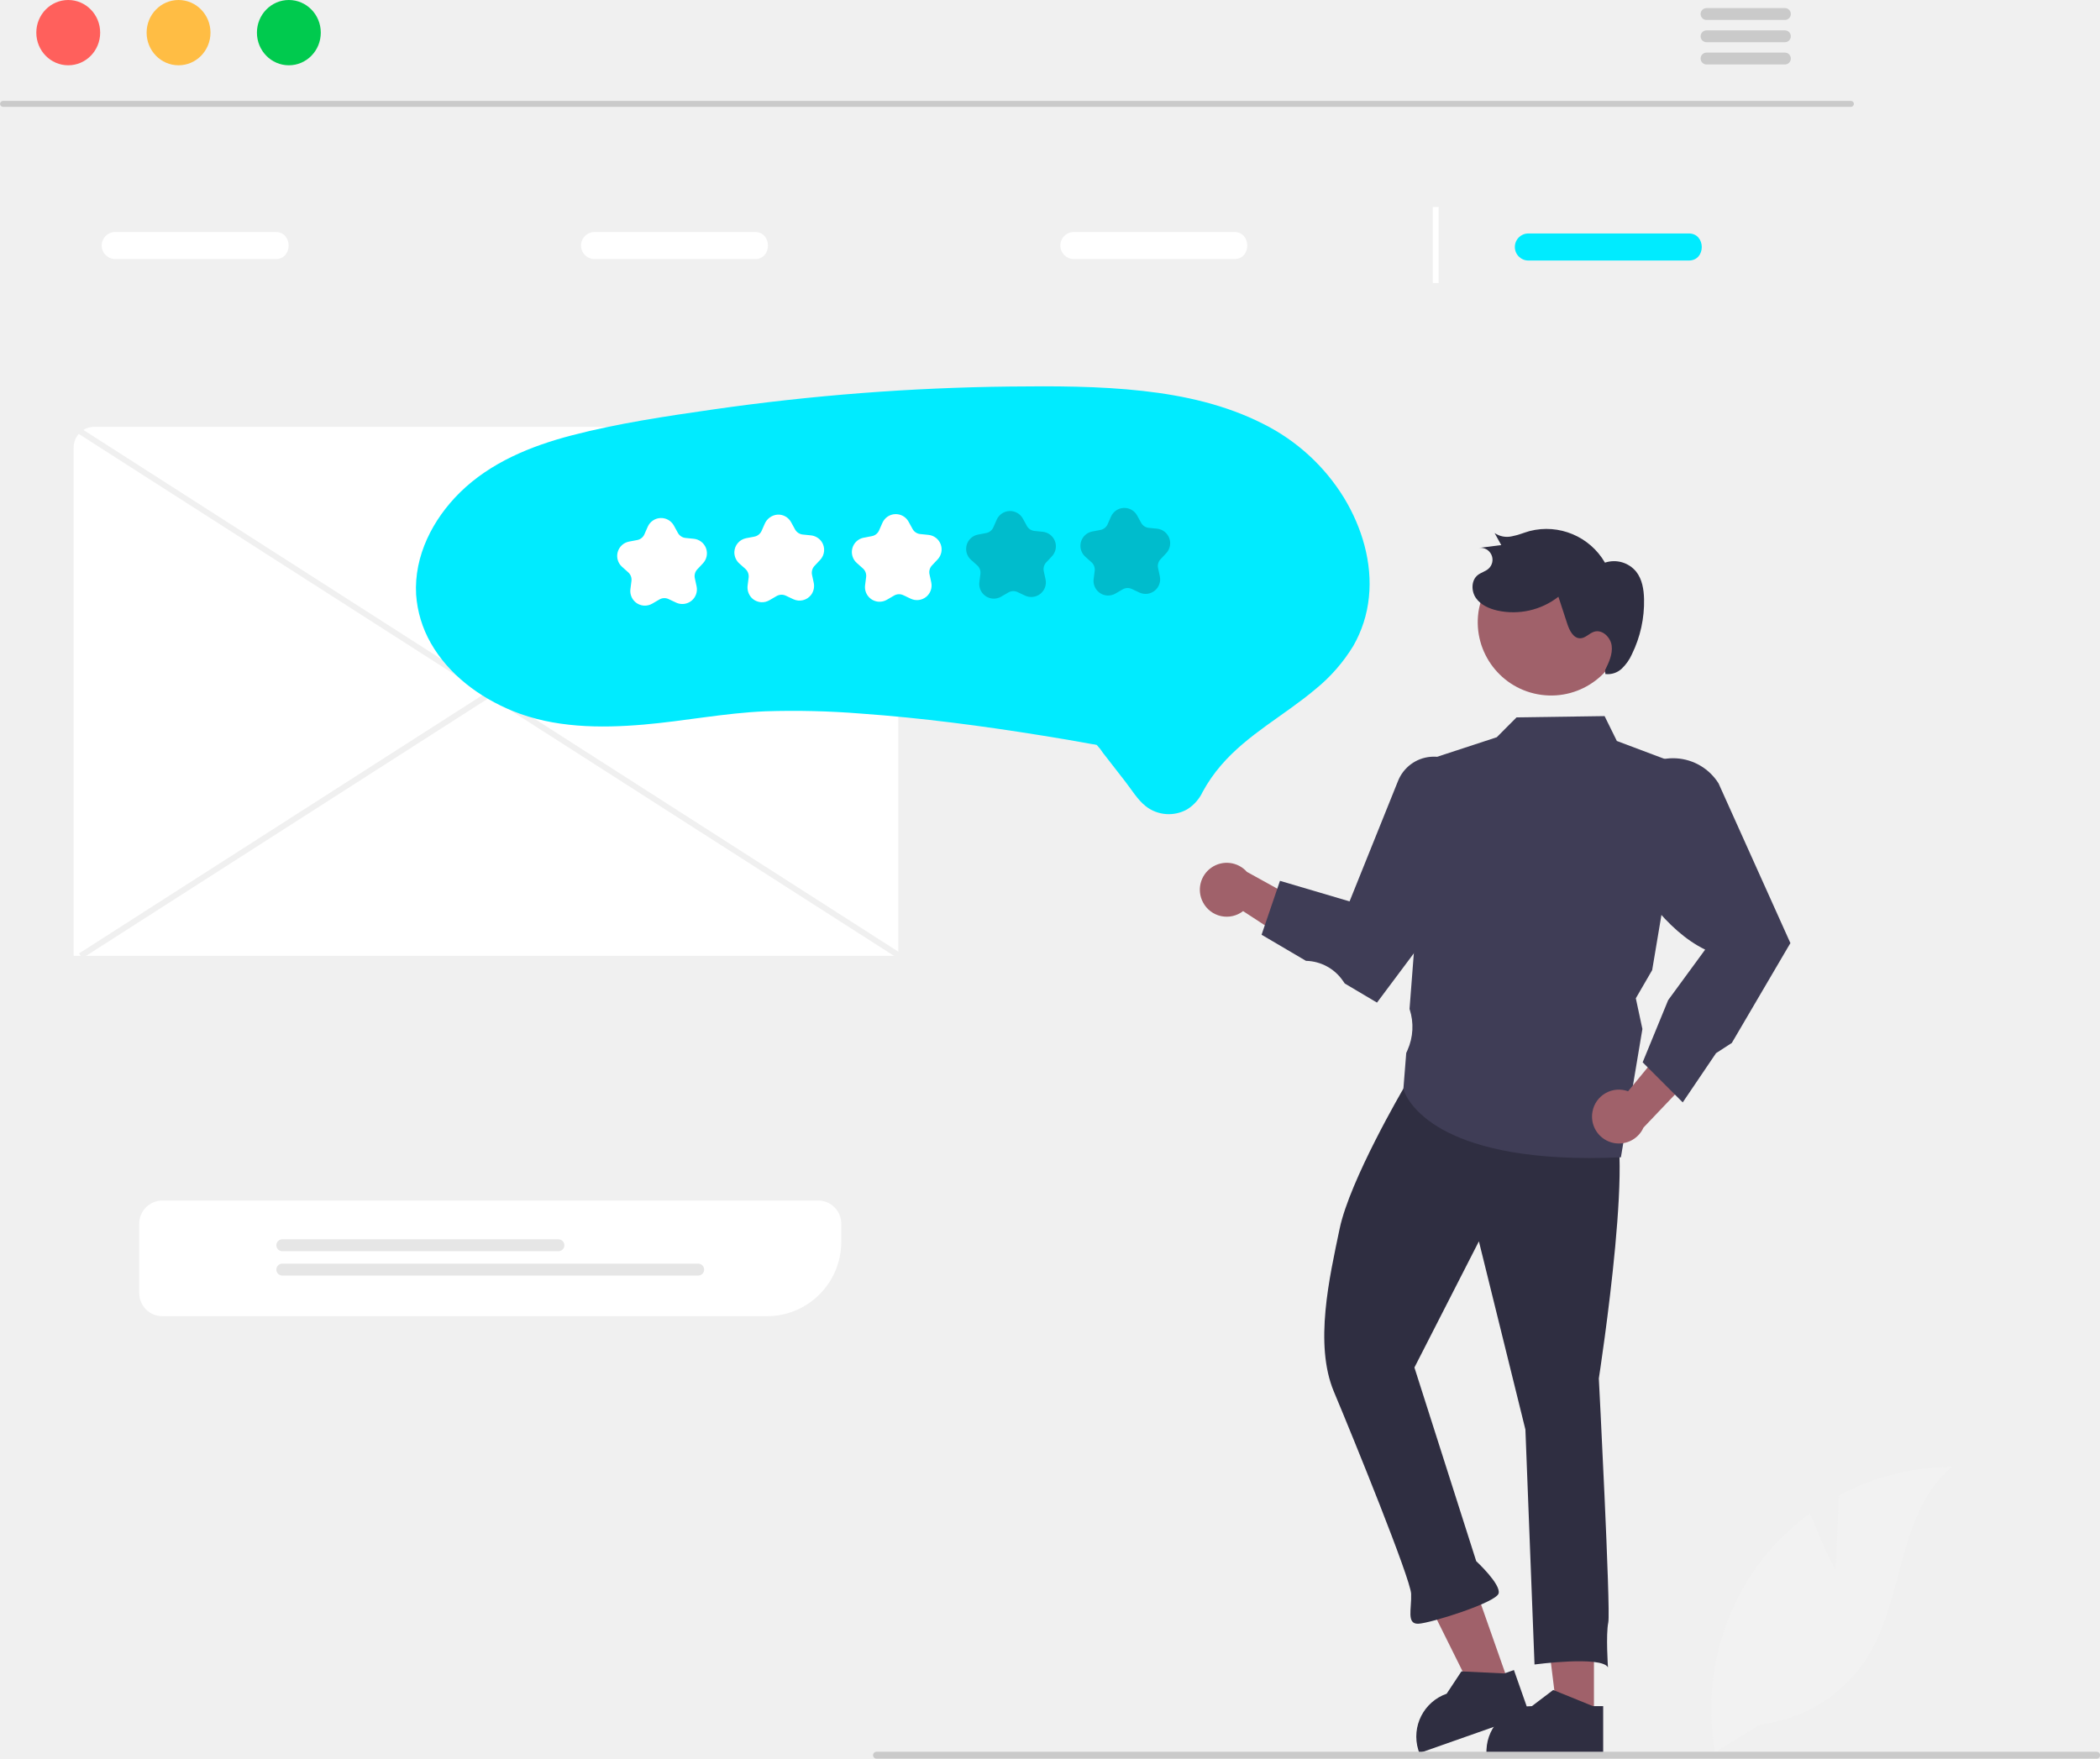
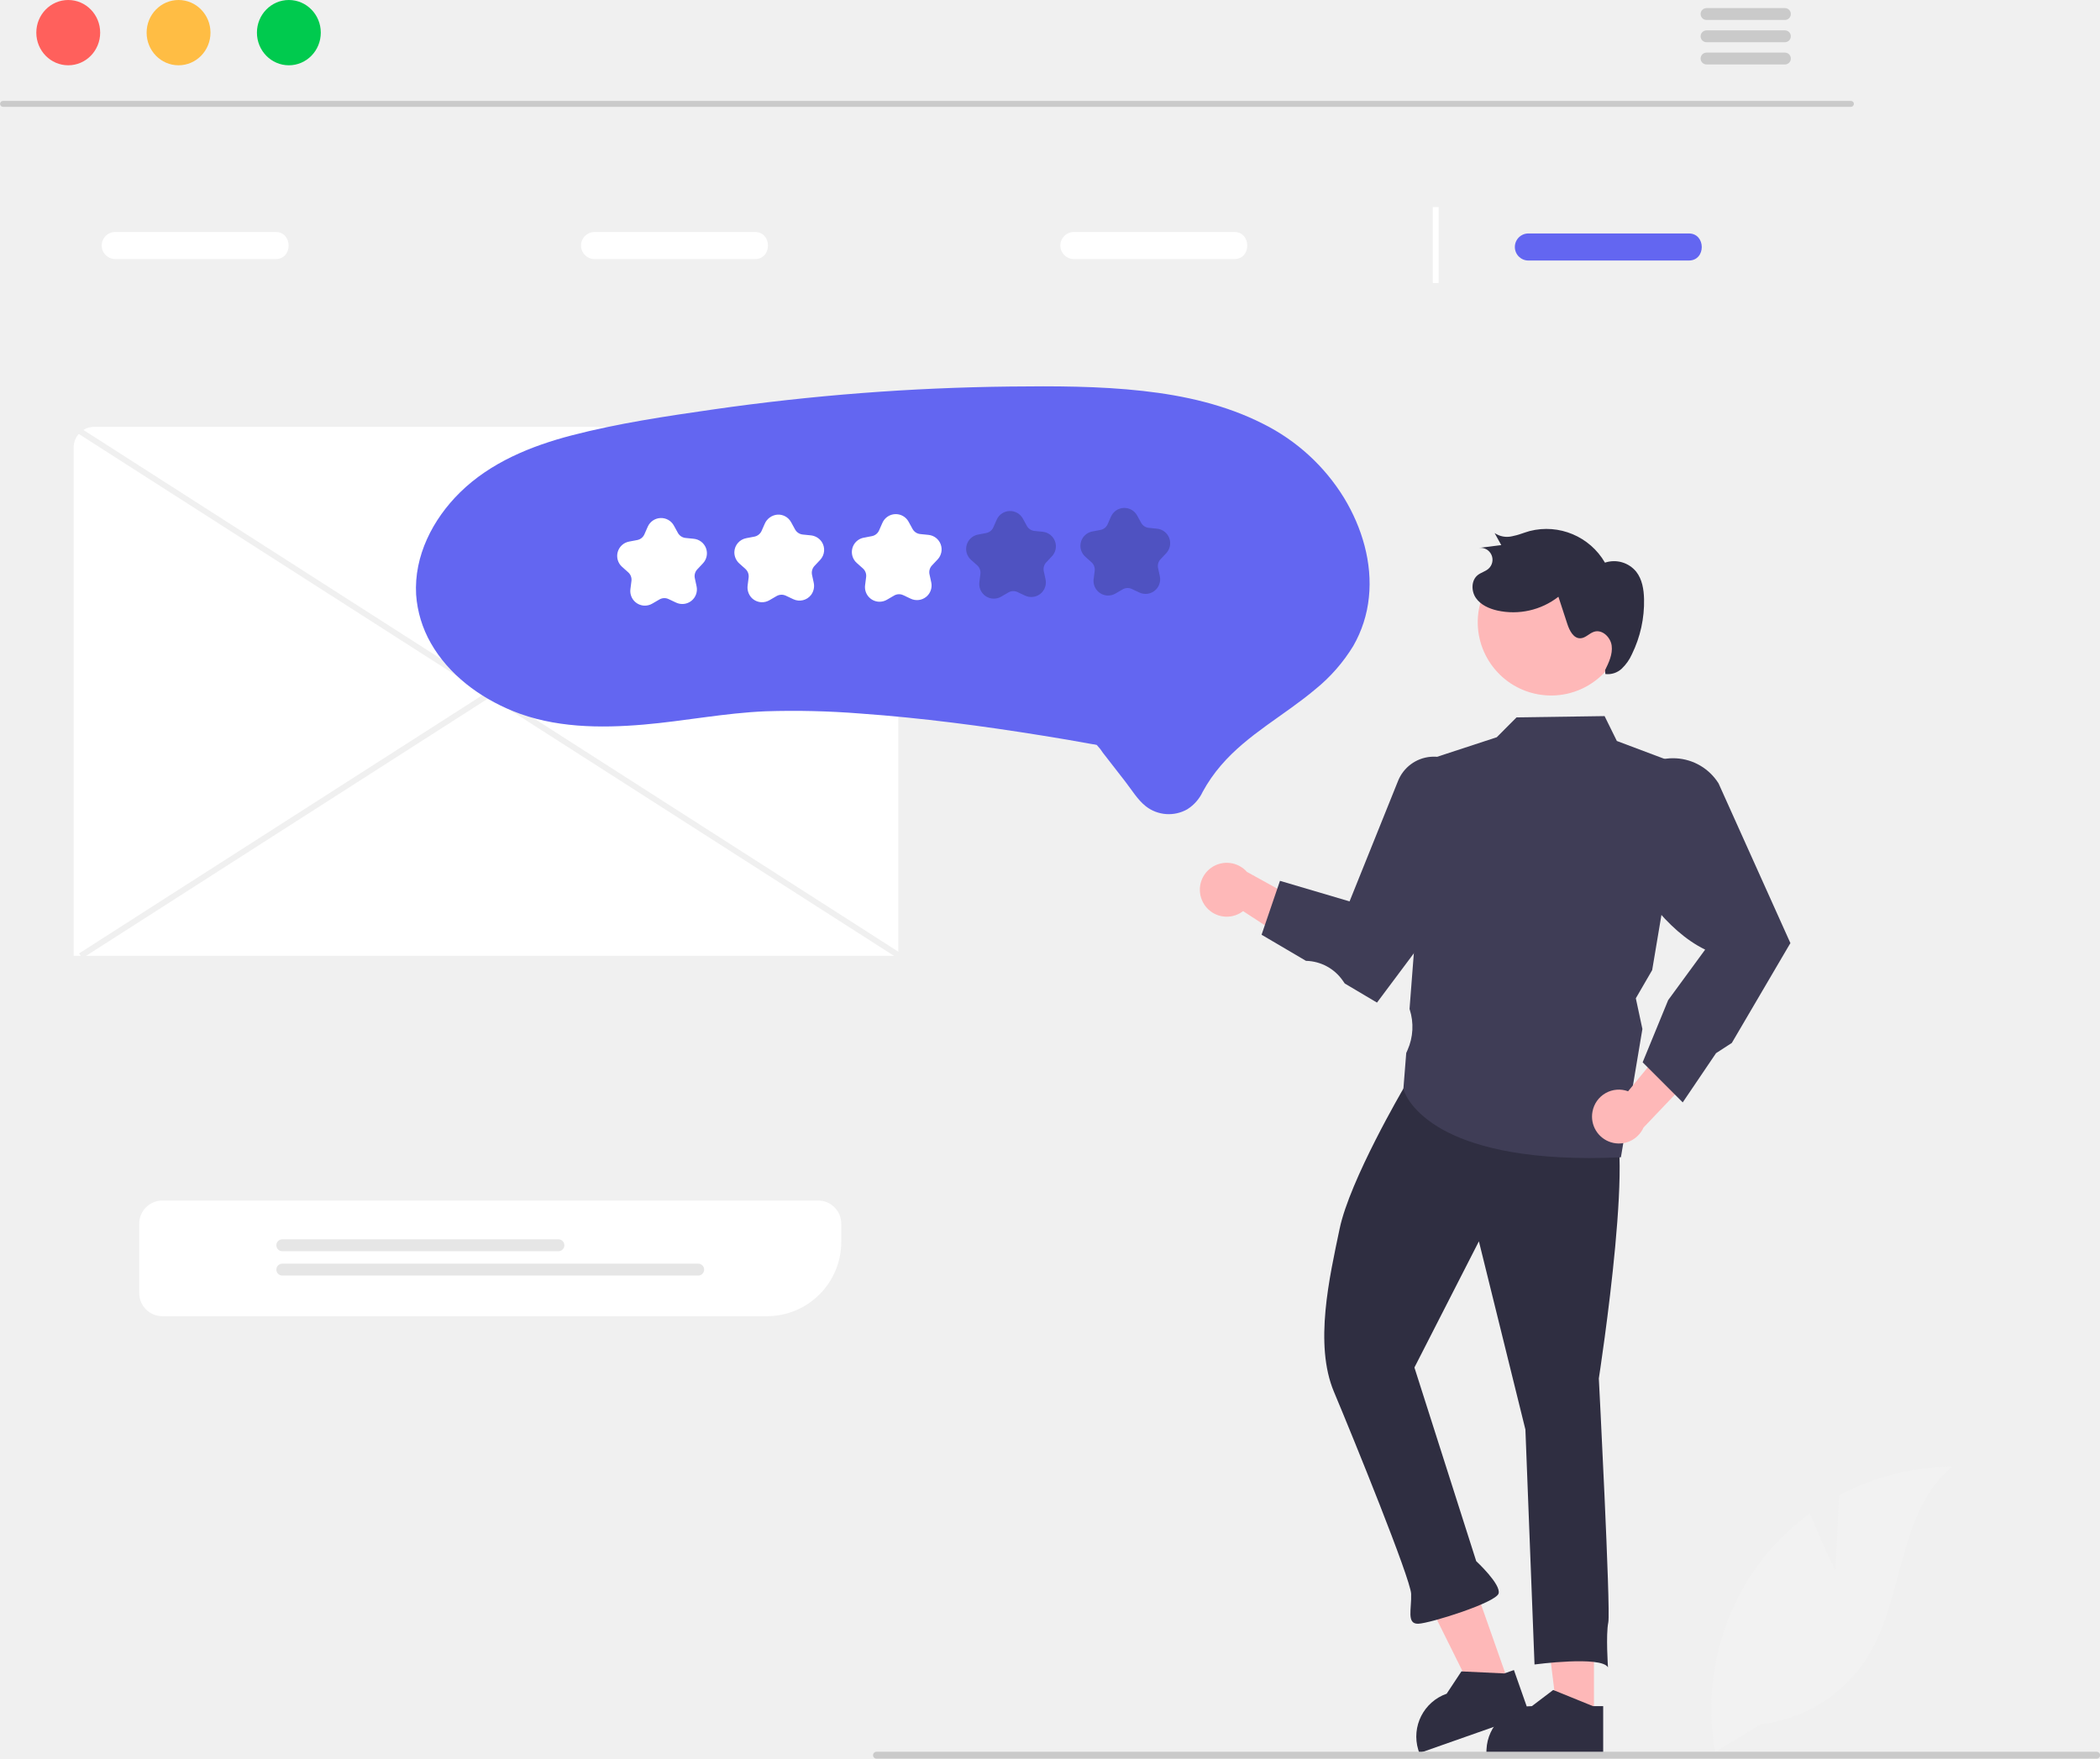
<svg xmlns="http://www.w3.org/2000/svg" data-name="Layer 1" width="718.509" height="601.718" viewBox="0 0 718.509 601.718">
  <path d="M895.346,200.623H263.022a1.016,1.016,0,0,1,0-2.031H895.346a1.016,1.016,0,0,1,0,2.031Z" transform="translate(-262.029 -164.07)" fill="#cacaca" />
  <ellipse cx="23.348" cy="11.169" rx="10.925" ry="11.169" fill="#FF605C" />
  <ellipse cx="61.09" cy="11.169" rx="10.925" ry="11.169" fill="#FFBD44" />
  <ellipse cx="98.832" cy="11.169" rx="10.925" ry="11.169" fill="#00CA4E" />
  <path d="M872.729,166.838h-26.81a2.03,2.03,0,0,0,0,4.06h26.81a2.03,2.03,0,0,0,0-4.06Z" transform="translate(-262.029 -164.07)" fill="#cacaca" />
  <path d="M872.729,174.458h-26.81a2.03,2.03,0,0,0,0,4.06h26.81a2.03,2.03,0,0,0,0-4.06Z" transform="translate(-262.029 -164.07)" fill="#cacaca" />
  <path d="M872.729,182.068h-26.81a2.03,2.03,0,0,0,0,4.06h26.81a2.03,2.03,0,0,0,0-4.06Z" transform="translate(-262.029 -164.07)" fill="#cacaca" />
  <path d="M862.717,234.906H286.777a12.048,12.048,0,0,0-12.03,12.03v1.94a12.048,12.048,0,0,0,12.03,12.03H862.717a12.048,12.048,0,0,0,12.03-12.03v-1.94A12.048,12.048,0,0,0,862.717,234.906Z" transform="translate(-262.029 -164.07)" fill="#f0f0f0" />
  <path d="M356.282,252.706H301.459a4.629,4.629,0,0,1,0-9.259h54.823C362.253,243.364,362.312,252.79,356.282,252.706Z" transform="translate(-262.029 -164.07)" fill="#fff" />
  <path d="M520.282,252.706H465.459a4.629,4.629,0,0,1,0-9.259h54.823C526.253,243.364,526.312,252.79,520.282,252.706Z" transform="translate(-262.029 -164.07)" fill="#fff" />
  <path d="M684.282,252.706H629.459a4.629,4.629,0,0,1,0-9.259h54.823C690.253,243.364,690.312,252.79,684.282,252.706Z" transform="translate(-262.029 -164.07)" fill="#fff" />
-   <path d="M839.782,253.206H784.959a4.629,4.629,0,0,1,0-9.259h54.823C845.753,243.864,845.812,253.29,839.782,253.206Z" transform="translate(-262.029 -164.07)" fill="#00EBFF" />
+   <path d="M839.782,253.206H784.959a4.629,4.629,0,0,1,0-9.259h54.823C845.753,243.864,845.812,253.29,839.782,253.206Z" transform="translate(-262.029 -164.07)" fill="#6366F1" />
  <rect x="490.218" y="70.836" width="2" height="26" fill="#fff" />
  <path d="M547.292,619.718H312.239a7.909,7.909,0,0,1-7.9-7.9V577.393a7.909,7.909,0,0,1,7.9-7.9H547.292a7.909,7.909,0,0,1,7.9,7.9V611.819A7.909,7.909,0,0,1,547.292,619.718Z" transform="translate(-262.029 -164.07)" fill="#f0f0f0" />
  <path d="M524.454,614.39H317.569a7.909,7.909,0,0,1-7.9-7.9v-23.764a7.909,7.909,0,0,1,7.9-7.9h224.395a7.909,7.909,0,0,1,7.9,7.9v6.254A25.438,25.438,0,0,1,524.454,614.39Z" transform="translate(-262.029 -164.07)" fill="#fff" />
  <path d="M453.09,592.157H358.617a2.037,2.037,0,1,1,0-4.075h94.473a2.037,2.037,0,0,1,0,4.075Z" transform="translate(-262.029 -164.07)" fill="#e6e6e6" />
  <path d="M500.915,600.49H358.617a2.037,2.037,0,1,1,0-4.075H500.915a2.037,2.037,0,0,1,0,4.075Z" transform="translate(-262.029 -164.07)" fill="#e6e6e6" />
  <path d="M562.307,530.106H294.297a8.076,8.076,0,0,1-8.066-8.066V317.172a8.075,8.075,0,0,1,8.066-8.066H562.307a8.075,8.075,0,0,1,8.066,8.066V522.04A8.076,8.076,0,0,1,562.307,530.106Z" transform="translate(-262.029 -164.07)" fill="#fff" />
  <path d="M562.307,531.106H294.297a9.077,9.077,0,0,1-9.066-9.066V317.172a9.077,9.077,0,0,1,9.066-9.066H562.307a9.077,9.077,0,0,1,9.066,9.066V522.04A9.077,9.077,0,0,1,562.307,531.106Zm-268.01-221a7.074,7.074,0,0,0-7.066,7.066V522.04a7.074,7.074,0,0,0,7.066,7.066H562.307a7.074,7.074,0,0,0,7.066-7.066V317.172a7.074,7.074,0,0,0-7.066-7.066Z" transform="translate(-262.029 -164.07)" fill="#f0f0f0" />
  <path d="M286.85,491.106V522.04a7.458,7.458,0,0,0,7.447,7.447H562.307a7.458,7.458,0,0,0,7.447-7.447V491.106Z" transform="translate(-262.029 -164.07)" fill="#f0f0f0" />
  <rect x="428.295" y="234.4" width="2" height="333.56" transform="translate(-402.0729 382.3417) rotate(-57.37135)" fill="#f0f0f0" />
  <rect x="263.309" y="400.18" width="333.56" height="2" transform="translate(-410.4665 131.1432) rotate(-32.62865)" fill="#f0f0f0" />
-   <polygon points="545.364 587.788 532.974 587.787 527.079 539.998 545.366 539.999 545.364 587.788" fill="#a0616a" />
+   <polygon points="545.364 587.788 532.974 587.787 527.079 539.998 545.366 539.999 545.364 587.788" fill="#FEB8B8" />
  <path d="M807.063,747.809l-13.22-5.37-.39-.16-7.3,5.53a15.542,15.542,0,0,0-15.53,14.87c-.02.22-.02.45-.02.68v.51h39.95v-16.06Z" transform="translate(-262.029 -164.07)" fill="#2f2e41" />
-   <polygon points="516.348 576.258 504.66 580.37 483.238 537.245 500.488 531.177 516.348 576.258" fill="#a0616a" />
+   <polygon points="516.348 576.258 504.66 580.37 483.238 537.245 500.488 531.177 516.348 576.258" fill="#FEB8B8" />
  <path d="M776.722,736.618l-14.253-.678-.421-.022-5.051,7.639a15.542,15.542,0,0,0-9.714,19.182c.054.214.13.431.207.648l.169.481,37.685-13.26L780.014,735.46Z" transform="translate(-262.029 -164.07)" fill="#2f2e41" />
  <path d="M811.771,545.8c11.335-.44-2.706,89.89-2.706,89.89s4.107,79.305,3.237,83.467-.11,15.386-.11,15.386c-2.221-4.042-25.132-.991-25.132-.991l-3.117-80.376-15.913-64.4-22.062,43.168,21.146,66.261s8.563,7.924,7.653,11.055-23.341,10.193-27.463,10.353-2.261-5.072-2.461-10.225-19.596-52.905-26.418-69.152-1.518-39.157,1.964-55.805,21.803-47.889,21.803-47.889C764.933,510.893,800.436,546.239,811.771,545.8Z" transform="translate(-262.029 -164.07)" fill="#2f2e41" />
-   <path d="M673.634,472.802a9.159,9.159,0,0,0,13.72,2.995l27.258,17.784-.083-16.913L688.657,462.373a9.208,9.208,0,0,0-15.024,10.428Z" transform="translate(-262.029 -164.07)" fill="#a0616a" />
+   <path d="M673.634,472.802a9.159,9.159,0,0,0,13.72,2.995l27.258,17.784-.083-16.913L688.657,462.373a9.208,9.208,0,0,0-15.024,10.428Z" transform="translate(-262.029 -164.07)" fill="#FEB8B8" />
  <path d="M805.884,560.28c-28.11.001-43.601-5.626-51.827-10.65-10.059-6.144-11.78-12.622-11.848-12.896l-.02-.078.979-12.32.428-.959a19.505,19.505,0,0,0,.734-14.007l-.031-.095.008-.099,6.573-85.245,23.26-7.619,6.767-6.799,30.127-.437,4.198,8.51,23.751,8.941L827.315,495.986l-5.594,9.642L823.972,516.13l-.016.095-7.338,43.8-.404.018Q810.785,560.285,805.884,560.28Z" transform="translate(-262.029 -164.07)" fill="#3f3d56" />
  <path d="M733.162,507.099l-11.028-6.538-.691-.998a15.734,15.734,0,0,0-12.454-6.748l-.128-.004L693.672,483.881l6.296-18.443,23.81,7.034,16.6-41.245a13.199,13.199,0,0,1,23.476-2.006,13.624,13.624,0,0,1,1.967,7.205v26.987l-.1.134Z" transform="translate(-262.029 -164.07)" fill="#3f3d56" />
-   <path d="M806.889,544.418a9.159,9.159,0,0,1,12.187-6.979l20.656-25.152,5.002,16.156-20.382,21.408a9.208,9.208,0,0,1-17.462-5.433Z" transform="translate(-262.029 -164.07)" fill="#a0616a" />
+   <path d="M806.889,544.418a9.159,9.159,0,0,1,12.187-6.979l20.656-25.152,5.002,16.156-20.382,21.408a9.208,9.208,0,0,1-17.462-5.433Z" transform="translate(-262.029 -164.07)" fill="#FEB8B8" />
  <path d="M837.773,541.239,824.057,527.522l8.731-21.274,12.654-17.278c-13.484-6.564-23.605-22.115-30.939-34.988l-.083-.145,1.826-14.304a18.367,18.367,0,0,1,3.874-9.143,18.37,18.37,0,0,1,29.909,1.709l24.592,54.668-.277.413-19.78,33.719-5.398,3.501Z" transform="translate(-262.029 -164.07)" fill="#3f3d56" />
-   <path d="M817.602,380.403a25.105,25.105,0,0,1-49.751-6.771l.049-.356a25.105,25.105,0,0,1,49.694,7.126Z" transform="translate(-262.029 -164.07)" fill="#a0616a" />
+   <path d="M817.602,380.403a25.105,25.105,0,0,1-49.751-6.771l.049-.356a25.105,25.105,0,0,1,49.694,7.126Z" transform="translate(-262.029 -164.07)" fill="#FEB8B8" />
  <path d="M811.213,393.333c1.289-2.619,2.614-5.43,2.251-8.327s-3.203-5.665-5.992-4.804c-1.668.515-2.928,2.162-4.672,2.246-2.399.116-3.774-2.629-4.521-4.912l-3.041-9.297a25.154,25.154,0,0,1-20.891,4.721c-2.823-.646-5.676-1.904-7.332-4.28s-1.646-6.062.625-7.858c1.114-.881,2.596-1.216,3.661-2.156a4.102,4.102,0,0,0-3.276-7.139l7.657-.957-2.281-4.126a7.535,7.535,0,0,0,5.992,1.099c2.06-.371,4-1.219,6.015-1.785a23.152,23.152,0,0,1,25.754,10.815,9.802,9.802,0,0,1,10.687,3.086c2.05,2.602,2.607,6.073,2.687,9.384a40.715,40.715,0,0,1-4.15,18.86,15.451,15.451,0,0,1-3.487,4.946,6.978,6.978,0,0,1-5.601,1.832" transform="translate(-262.029 -164.07)" fill="#2f2e41" />
-   <path d="M404.402,367.503a38.992,38.992,0,0,0,5.04,16.616c6.127,10.761,16.635,18.552,27.952,23.183,14.139,5.786,29.9,5.964,44.905,4.674,13.937-1.198,27.732-3.976,41.72-4.548a290.674,290.674,0,0,1,32.435.774c20.932,1.486,41.776,4.242,62.487,7.584q8.413,1.341,16.791,2.881a8.305,8.305,0,0,1,1.559.29c.101.042.264.009.357.068.169.106-.682-.269-.166.157A15.474,15.474,0,0,1,639.394,421.642l7.649,9.843c2.193,2.823,4.229,6.252,7.064,8.477a12.791,12.791,0,0,0,14.159.987,14.15,14.15,0,0,0,5.265-5.981,51.617,51.617,0,0,1,6.261-9.038c9.1-10.616,21.747-17.145,32.325-26.077a57.575,57.575,0,0,0,12.928-14.778,41.79,41.79,0,0,0,5.341-16.595c1.267-11.871-2.376-23.978-8.503-34.077a68.072,68.072,0,0,0-27.634-25.294c-12.802-6.522-26.968-9.699-41.168-11.282-15.076-1.681-30.328-1.676-45.478-1.506q-25.504.284-50.915,2.243-25.446,1.97-50.691,5.599c-16.149,2.322-32.496,4.742-48.304,8.85-13.965,3.629-27.89,9.302-38.319,19.581C410.103,341.735,403.654,354.241,404.402,367.503Z" transform="translate(-262.029 -164.07)" fill="#00EBFF" />
+   <path d="M404.402,367.503a38.992,38.992,0,0,0,5.04,16.616c6.127,10.761,16.635,18.552,27.952,23.183,14.139,5.786,29.9,5.964,44.905,4.674,13.937-1.198,27.732-3.976,41.72-4.548a290.674,290.674,0,0,1,32.435.774c20.932,1.486,41.776,4.242,62.487,7.584q8.413,1.341,16.791,2.881a8.305,8.305,0,0,1,1.559.29c.101.042.264.009.357.068.169.106-.682-.269-.166.157A15.474,15.474,0,0,1,639.394,421.642l7.649,9.843c2.193,2.823,4.229,6.252,7.064,8.477a12.791,12.791,0,0,0,14.159.987,14.15,14.15,0,0,0,5.265-5.981,51.617,51.617,0,0,1,6.261-9.038c9.1-10.616,21.747-17.145,32.325-26.077a57.575,57.575,0,0,0,12.928-14.778,41.79,41.79,0,0,0,5.341-16.595c1.267-11.871-2.376-23.978-8.503-34.077a68.072,68.072,0,0,0-27.634-25.294c-12.802-6.522-26.968-9.699-41.168-11.282-15.076-1.681-30.328-1.676-45.478-1.506q-25.504.284-50.915,2.243-25.446,1.97-50.691,5.599c-16.149,2.322-32.496,4.742-48.304,8.85-13.965,3.629-27.89,9.302-38.319,19.581C410.103,341.735,403.654,354.241,404.402,367.503Z" transform="translate(-262.029 -164.07)" fill="#6366F1" />
  <path d="M482.463,371.28a5.007,5.007,0,0,1-4.743-5.624l.359-2.825a3.373,3.373,0,0,0-1.098-2.937l-2.122-1.896a4.993,4.993,0,0,1,2.395-8.628l2.797-.531a3.367,3.367,0,0,0,2.453-1.949l1.148-2.607a4.994,4.994,0,0,1,8.947-.388l1.369,2.496a3.368,3.368,0,0,0,2.615,1.733l2.832.286a4.993,4.993,0,0,1,3.134,8.389l-1.95,2.074a3.361,3.361,0,0,0-.838,3.019l.602,2.784a4.993,4.993,0,0,1-7.009,5.572l-2.575-1.213a3.36,3.36,0,0,0-3.132.135l-2.461,1.433A4.999,4.999,0,0,1,482.463,371.28Z" transform="translate(-262.029 -164.07)" fill="#fff" />
  <path d="M522.558,370.115a5.043,5.043,0,0,1-3.363-1.502,5.173,5.173,0,0,1-1.354-4.323l.329-2.592a3.432,3.432,0,0,0-1.118-2.992l-1.968-1.759a5.133,5.133,0,0,1-1.799-4.029,4.991,4.991,0,0,1,4.065-4.715l2.765-.525a3.431,3.431,0,0,0,2.5-1.988l1.03-2.34a5.225,5.225,0,0,1,4.406-3.206,4.968,4.968,0,0,1,4.644,2.584l1.353,2.467a3.433,3.433,0,0,0,2.665,1.765l2.625.265a5.131,5.131,0,0,1,3.825,2.204,4.993,4.993,0,0,1-.518,6.202l-1.928,2.049a3.43,3.43,0,0,0-.854,3.075l.556,2.571a5.155,5.155,0,0,1-.906,4.319,4.98,4.98,0,0,1-6.064,1.435l-2.549-1.201a3.429,3.429,0,0,0-3.187.139l-2.432,1.416A4.999,4.999,0,0,1,522.558,370.115Z" transform="translate(-262.029 -164.07)" fill="#fff" />
  <path d="M562.757,369.945a5.007,5.007,0,0,1-4.743-5.624l.359-2.825a3.373,3.373,0,0,0-1.098-2.937l-2.122-1.896a4.993,4.993,0,0,1,2.395-8.628l2.797-.531a3.367,3.367,0,0,0,2.453-1.949l1.148-2.607a4.994,4.994,0,0,1,8.947-.388l1.369,2.496a3.368,3.368,0,0,0,2.614,1.733l2.832.286a4.993,4.993,0,0,1,3.134,8.389l-1.95,2.074a3.361,3.361,0,0,0-.838,3.019l.602,2.784a4.993,4.993,0,0,1-7.009,5.572l-2.575-1.213a3.36,3.36,0,0,0-3.132.135l-2.461,1.433A4.999,4.999,0,0,1,562.757,369.945Z" transform="translate(-262.029 -164.07)" fill="#fff" />
  <path d="M601.858,368.884a5.007,5.007,0,0,1-4.743-5.624l.359-2.825a3.373,3.373,0,0,0-1.098-2.937l-2.122-1.896a4.993,4.993,0,0,1,2.395-8.628l2.797-.531a3.367,3.367,0,0,0,2.453-1.949l1.148-2.607a4.994,4.994,0,0,1,8.947-.388l1.369,2.496a3.368,3.368,0,0,0,2.614,1.733l2.832.286a4.993,4.993,0,0,1,3.134,8.389l-1.95,2.074a3.361,3.361,0,0,0-.838,3.019l.602,2.784a4.993,4.993,0,0,1-7.009,5.572l-2.575-1.213a3.36,3.36,0,0,0-3.132.135l-2.461,1.433A4.999,4.999,0,0,1,601.858,368.884Z" transform="translate(-262.029 -164.07)" opacity="0.2" />
  <path d="M640.959,367.824a5.007,5.007,0,0,1-4.743-5.624l.359-2.825a3.373,3.373,0,0,0-1.098-2.937l-2.122-1.896a4.993,4.993,0,0,1,2.395-8.628l2.797-.531a3.367,3.367,0,0,0,2.453-1.949l1.148-2.607a4.994,4.994,0,0,1,8.947-.388l1.369,2.496a3.368,3.368,0,0,0,2.615,1.733l2.832.286a4.993,4.993,0,0,1,3.134,8.389l-1.95,2.074a3.361,3.361,0,0,0-.838,3.019l.602,2.784a4.993,4.993,0,0,1-7.009,5.572l-2.575-1.213a3.36,3.36,0,0,0-3.132.135l-2.461,1.433A4.999,4.999,0,0,1,640.959,367.824Z" transform="translate(-262.029 -164.07)" opacity="0.2" />
  <path d="M890.071,701.439,891.215,675.72a83.066,83.066,0,0,1,38.745-9.808c-18.608,15.214-16.283,44.541-28.899,65A49.964,49.964,0,0,1,864.421,754.001l-15.572,9.534a83.724,83.724,0,0,1,17.647-67.845,80.874,80.874,0,0,1,14.863-13.81C885.088,691.714,890.071,701.439,890.071,701.439Z" transform="translate(-262.029 -164.07)" fill="#f2f2f2" />
  <path d="M979.347,765.788H561.965a1.191,1.191,0,1,1,0-2.381H979.347a1.191,1.191,0,1,1,0,2.381Z" transform="translate(-262.029 -164.07)" fill="#cacaca" />
</svg>
